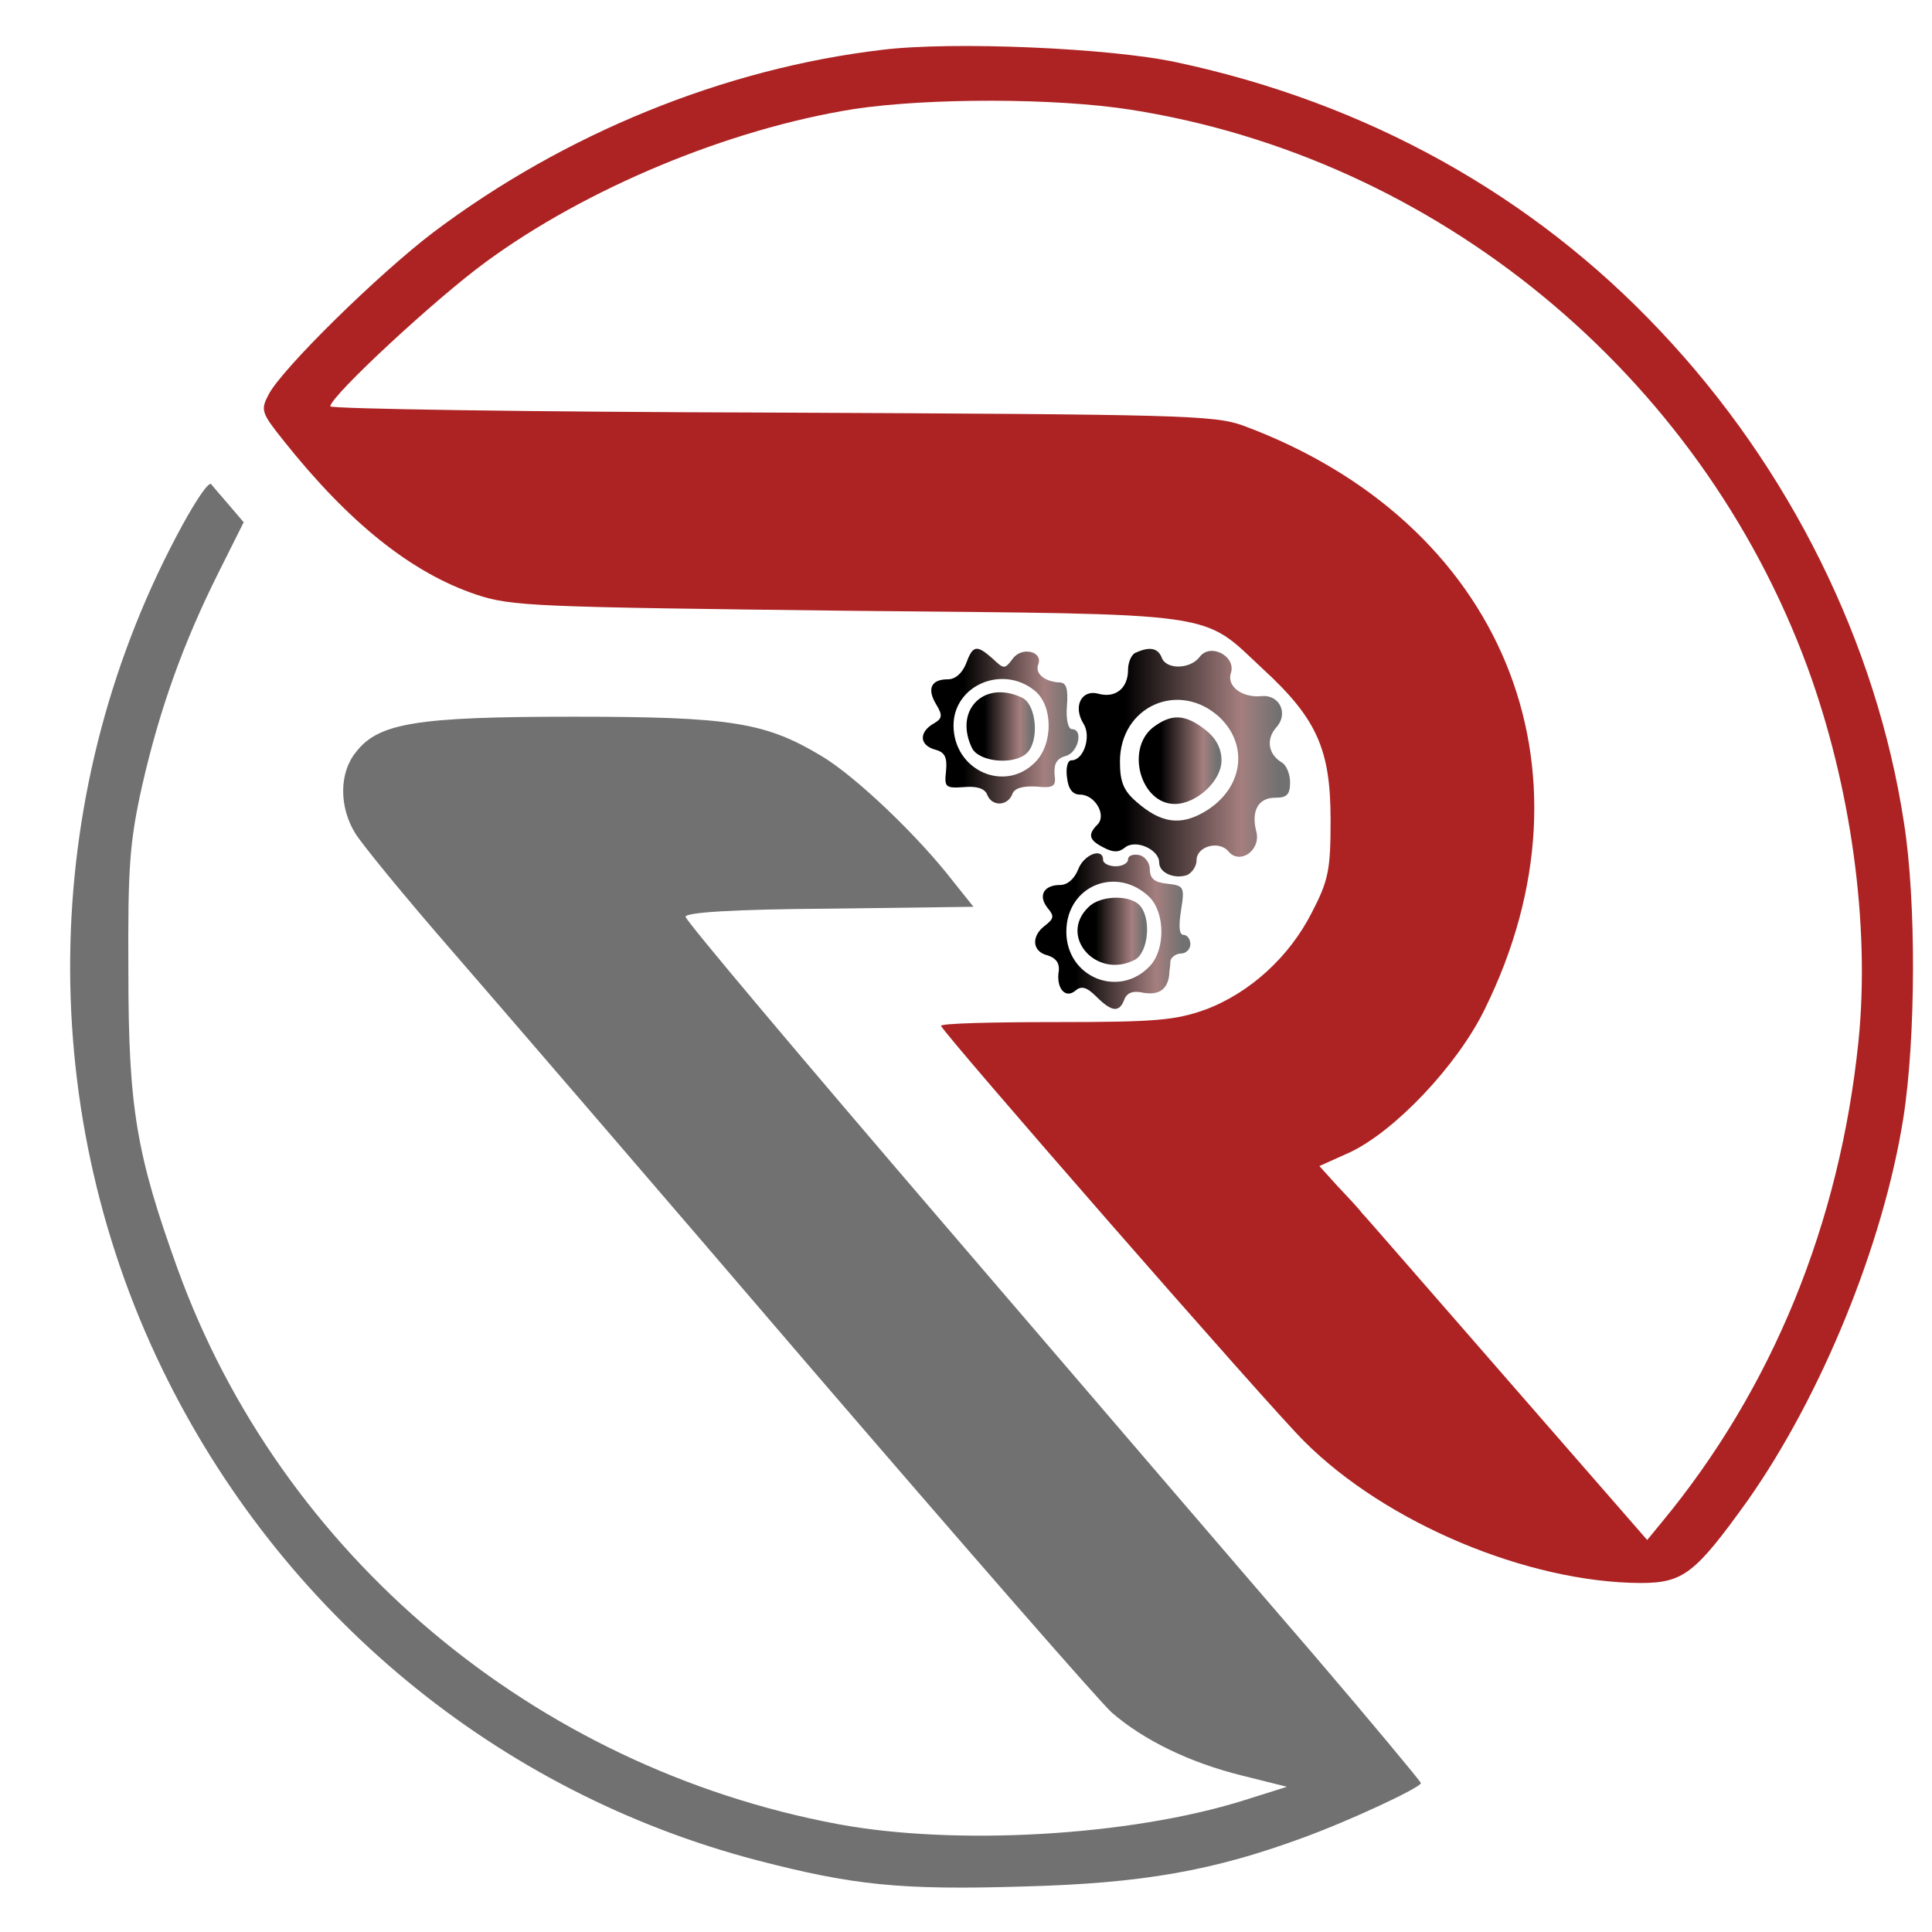
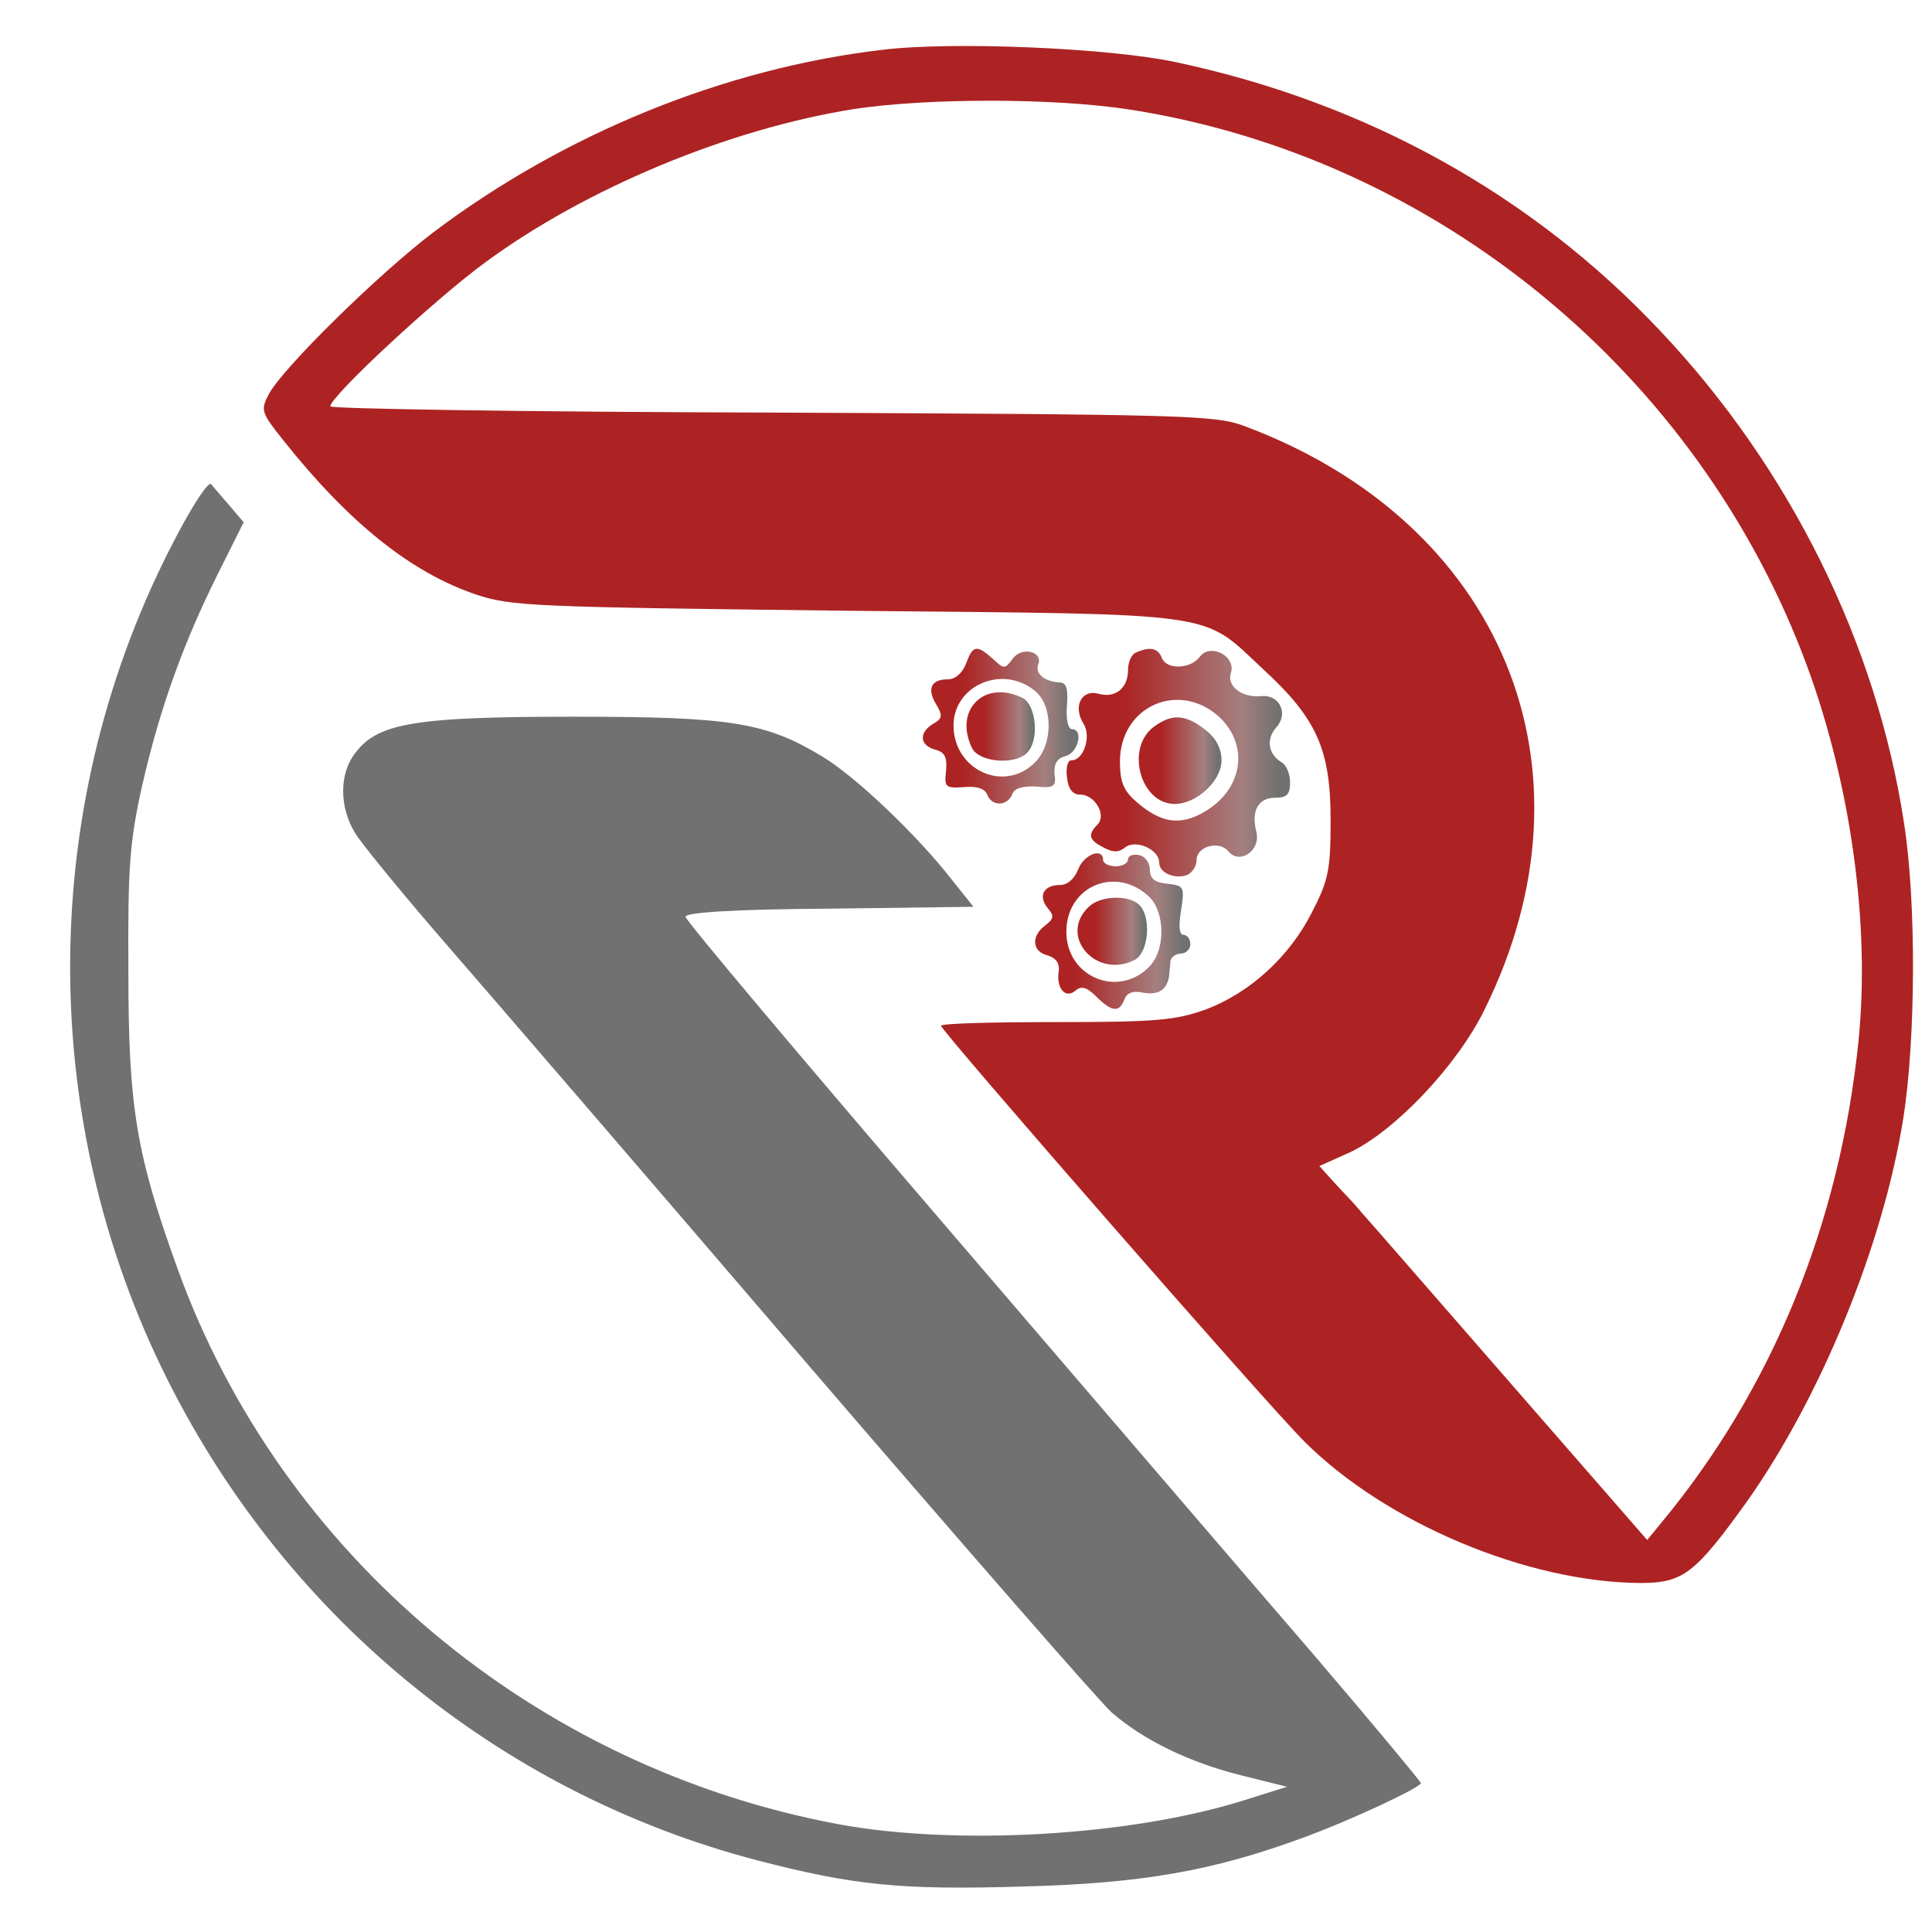
<svg xmlns="http://www.w3.org/2000/svg" version="1.0" style="display: block; margin: auto;" viewBox="0 0 310 310" preserveAspectRatio="xMidYMid meet">
  <defs>
    <linearGradient id="rcGradient" x1="0%" y1="0%" x2="100%" y2="0%">
-       <stop offset="26%" stop-color="#ad2323;" />
+       <stop offset="26%" stop-color="#ad2323" />
      <stop offset="78%" stop-color="rgba(165, 127, 127, 1)" />
      <stop offset="95%" stop-color="#717171" />
    </linearGradient>
  </defs>
  <g transform="translate(0,312) scale(0.1,-0.1)" fill="#000000" stroke="none">
    <path d="M1415 3040 c-253 -30 -509 -134 -720 -293 -88 -67 -242 -218 -264 -260 -13 -25 -12 -29 24 -74 105 -132 205 -212 309 -247 57 -19 93 -20 596 -26 607 -6 566 0 667 -94 86 -79 108 -129 108 -241 0 -80 -3 -97 -30 -149 -36 -71 -99 -129 -171 -156 -48 -17 -78 -20 -239 -20 -102 0 -185 -2 -185 -6 0 -8 527 -612 583 -667 131 -131 358 -226 539 -227 69 0 88 15 172 132 119 169 218 412 250 614 20 127 21 348 1 474 -44 288 -183 569 -391 789 -205 218 -471 366 -776 431 -106 23 -360 34 -473 20z m399 -96 c491 -77 913 -424 1086 -894 70 -191 101 -414 82 -601 -30 -292 -138 -557 -316 -772 l-23 -28 -224 257 c-123 141 -228 262 -234 268 -5 7 -23 26 -39 43 l-29 32 49 22 c72 34 172 139 216 229 192 388 28 783 -387 937 -47 17 -99 18 -757 21 -390 1 -708 6 -708 10 0 16 169 173 250 232 161 118 389 213 590 245 119 18 323 18 444 -1z" style="fill: #ad2323;" />
    <path d="M293 2278 c-228 -417 -241 -925 -33 -1354 190 -392 538 -680 955 -789 154 -40 230 -48 427 -42 190 5 304 25 448 78 77 28 190 81 190 88 -1 3 -78 96 -173 207 -95 110 -360 419 -589 686 -230 268 -418 491 -418 497 0 7 77 12 231 13 l231 3 -32 40 c-57 74 -158 170 -212 202 -90 54 -145 63 -398 63 -252 0 -313 -10 -349 -57 -27 -33 -27 -88 -1 -130 11 -18 79 -101 152 -185 73 -84 334 -387 579 -673 246 -286 463 -535 483 -553 51 -44 124 -80 209 -101 l72 -18 -70 -22 c-182 -57 -461 -73 -650 -38 -487 91 -894 432 -1060 891 -66 183 -79 258 -79 476 -1 169 2 209 22 299 28 123 66 229 122 341 l41 82 -23 27 c-12 14 -26 30 -29 34 -4 5 -24 -25 -46 -65z" style="fill: #717171;" />
    <path d="M1550 2055 c-6 -15 -17 -25 -29 -25 -27 0 -34 -15 -19 -40 11 -18 10 -23 -4 -31 -24 -14 -23 -35 3 -42 15 -4 19 -12 17 -34 -3 -26 -1 -28 28 -26 21 2 34 -2 38 -12 7 -19 32 -19 40 0 3 10 16 14 38 13 29 -3 33 0 30 20 -1 17 4 25 18 29 20 5 29 43 10 43 -6 0 -10 16 -8 38 2 27 -1 37 -12 37 -23 1 -40 14 -34 29 8 21 -27 29 -41 9 -13 -17 -14 -17 -32 0 -26 23 -32 22 -43 -8z m110 -43 c30 -24 30 -86 1 -115 -49 -50 -131 -13 -131 59 0 64 78 98 130 56z" fill="url(#rcGradient)" />
    <path d="M1566 1994 c-18 -18 -20 -47 -6 -75 12 -22 68 -27 88 -7 20 20 15 76 -7 88 -28 14 -57 12 -75 -6z" fill="url(#rcGradient)" />
    <path d="M1823 2073 c-7 -2 -13 -15 -13 -28 0 -29 -20 -46 -48 -38 -27 7 -41 -21 -23 -49 12 -20 0 -58 -20 -58 -6 0 -9 -12 -7 -27 2 -19 9 -28 21 -28 24 0 43 -33 28 -48 -16 -16 -14 -25 10 -37 15 -8 24 -8 34 0 17 14 55 -3 55 -24 0 -17 25 -27 45 -20 8 4 15 14 15 24 0 22 36 32 51 14 18 -22 52 1 45 31 -9 34 3 55 30 55 19 0 24 5 24 25 0 13 -6 28 -14 32 -21 13 -25 37 -8 56 20 22 5 53 -24 50 -31 -3 -56 16 -49 37 9 27 -33 49 -50 26 -15 -20 -54 -21 -61 -1 -6 15 -19 18 -41 8z m134 -104 c48 -46 37 -116 -25 -152 -38 -22 -69 -18 -108 16 -21 18 -27 32 -27 65 0 89 95 131 160 71z" fill="url(#rcGradient)" />
    <path d="M1849 1952 c-43 -36 -18 -122 36 -122 35 0 75 37 75 70 0 19 -9 36 -26 49 -33 26 -55 26 -85 3z" fill="url(#rcGradient)" />
    <path d="M1730 1725 c-6 -15 -17 -25 -29 -25 -26 0 -36 -17 -20 -37 11 -13 10 -17 -4 -28 -23 -17 -21 -42 4 -48 13 -4 19 -12 18 -24 -5 -28 10 -46 26 -33 10 9 19 6 34 -9 25 -25 37 -26 45 -5 4 11 14 15 31 11 24 -4 38 5 41 28 0 6 2 16 2 23 1 6 9 12 17 12 8 0 15 7 15 15 0 8 -5 15 -11 15 -7 0 -8 14 -4 39 6 38 5 40 -22 43 -20 2 -28 8 -28 23 0 11 -8 21 -17 23 -10 2 -18 -1 -18 -7 0 -6 -9 -11 -20 -11 -11 0 -20 5 -20 10 0 21 -31 9 -40 -15z m115 -45 c24 -25 25 -82 1 -109 -49 -54 -135 -20 -135 54 0 74 81 107 134 55z" fill="url(#rcGradient)" />
    <path d="M1746 1664 c-48 -47 14 -116 75 -84 22 12 27 68 7 88 -17 17 -64 15 -82 -4z" fill="url(#rcGradient)" />
  </g>
</svg>
